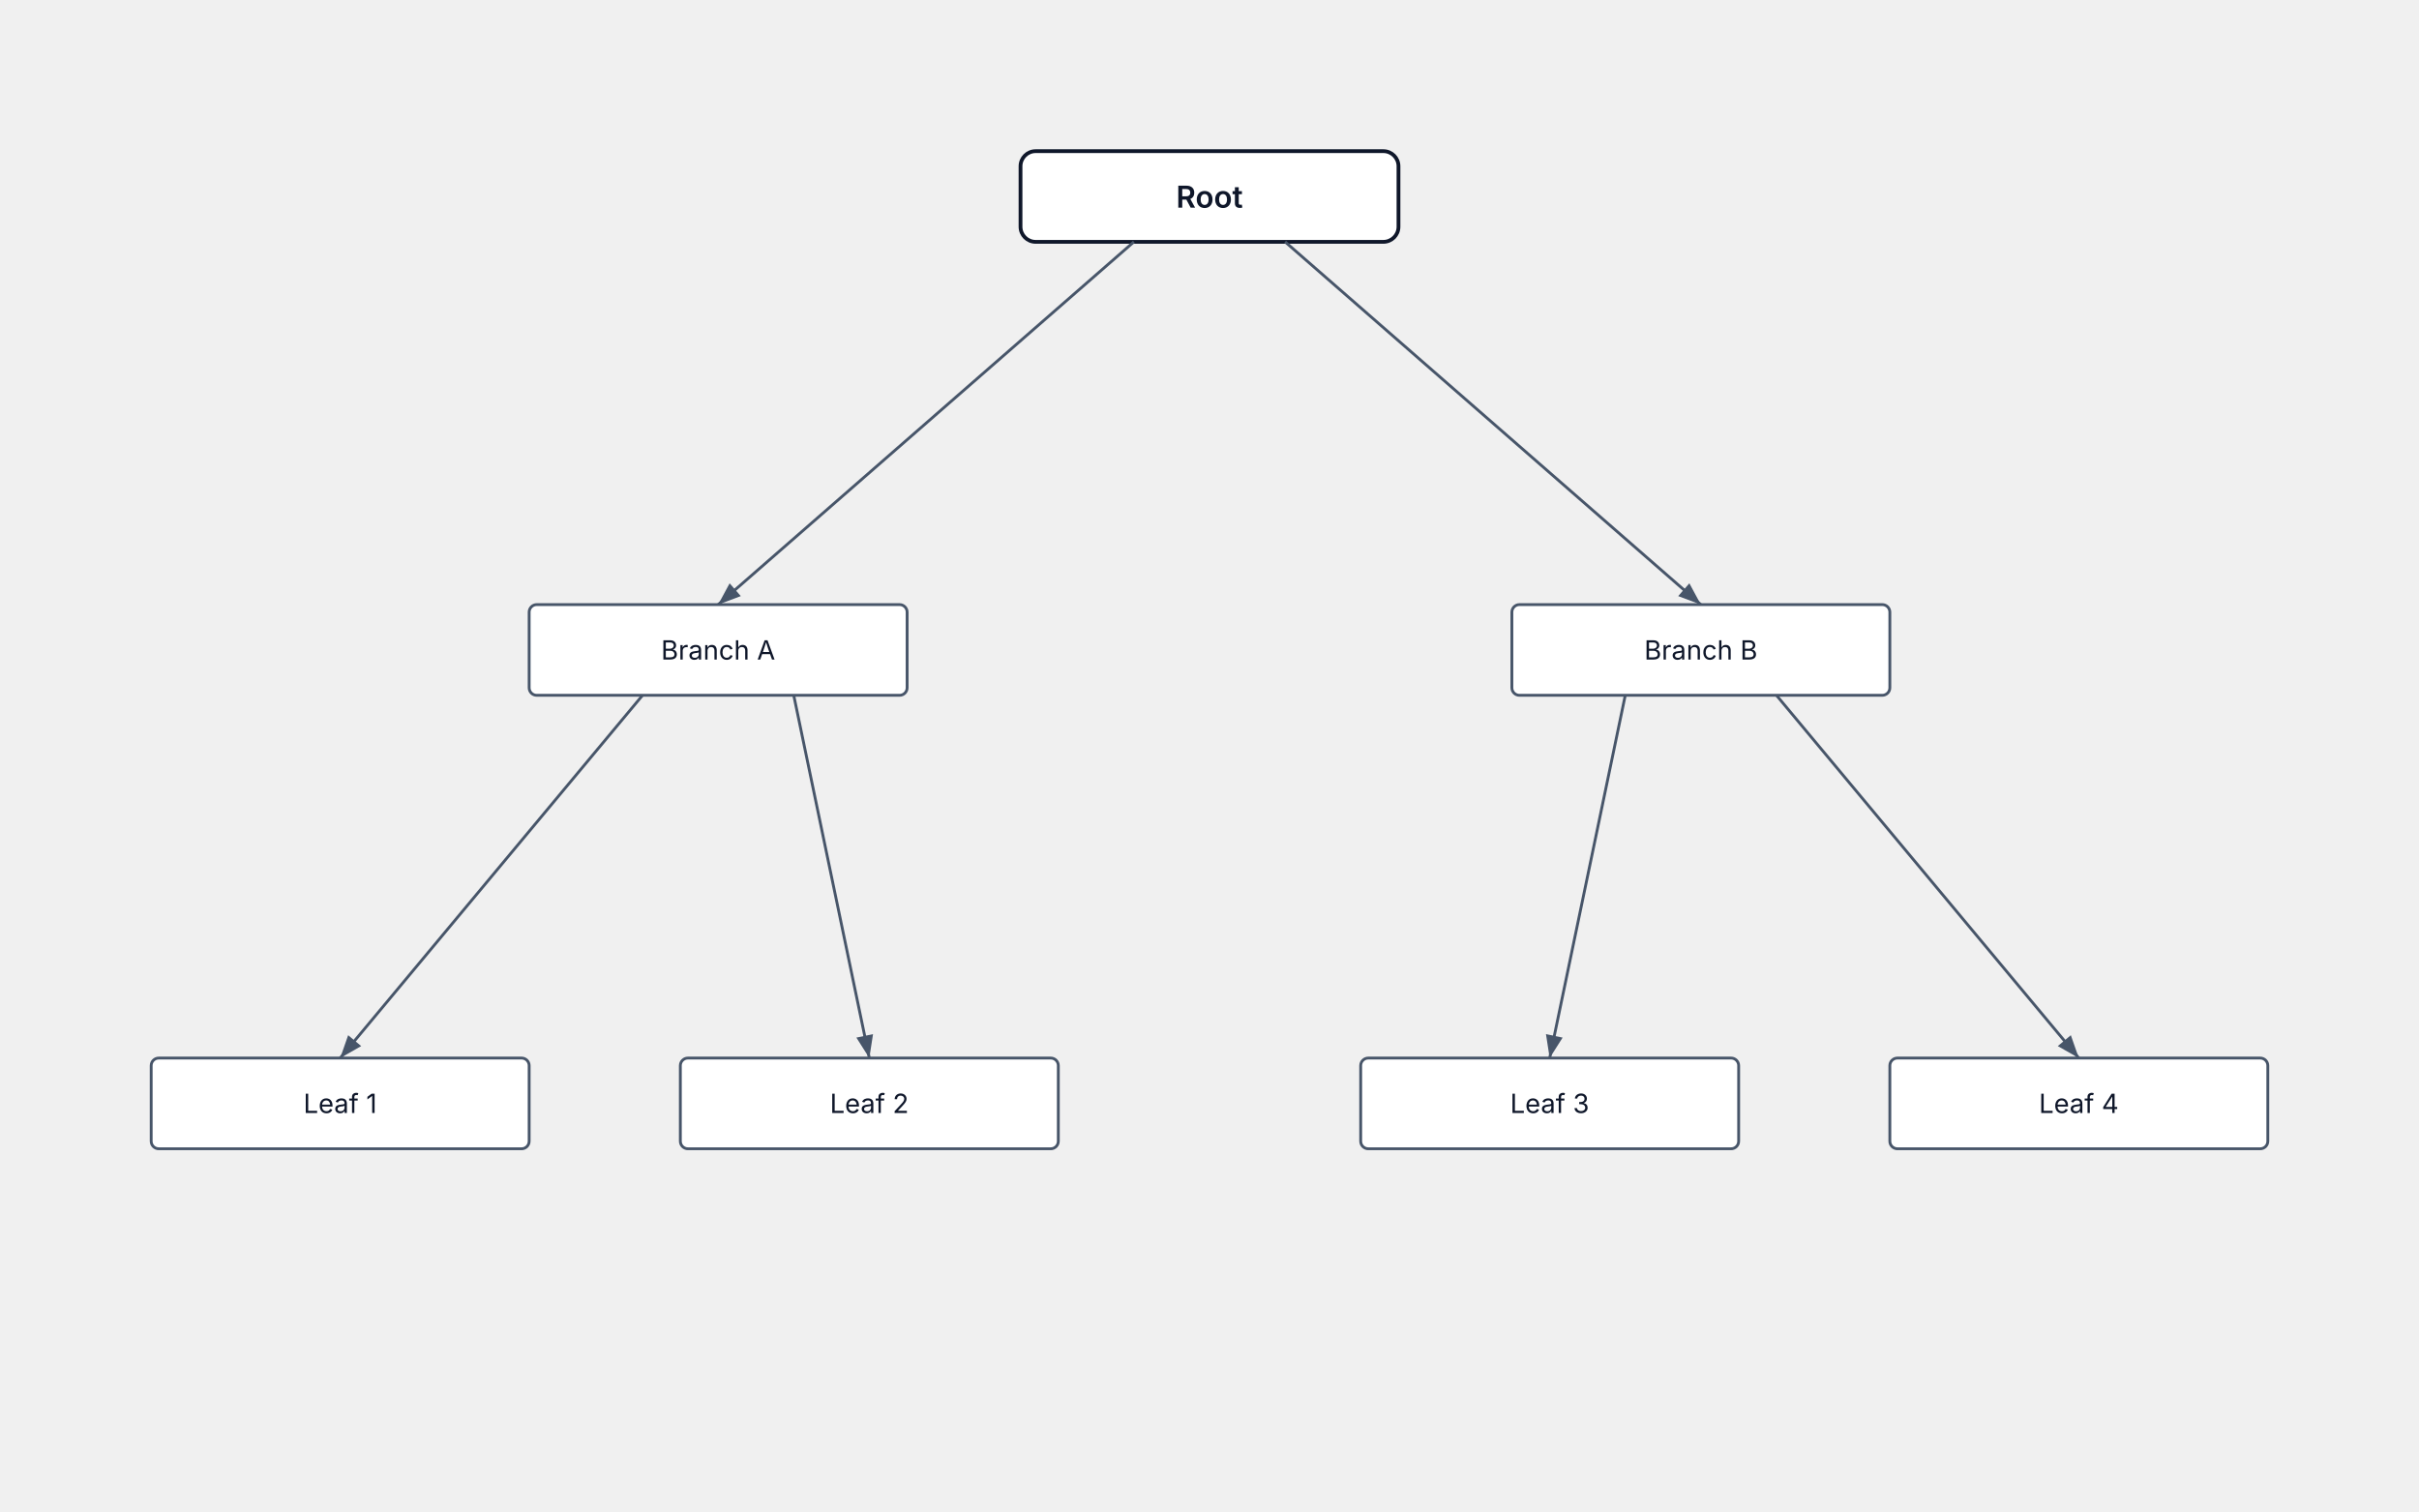
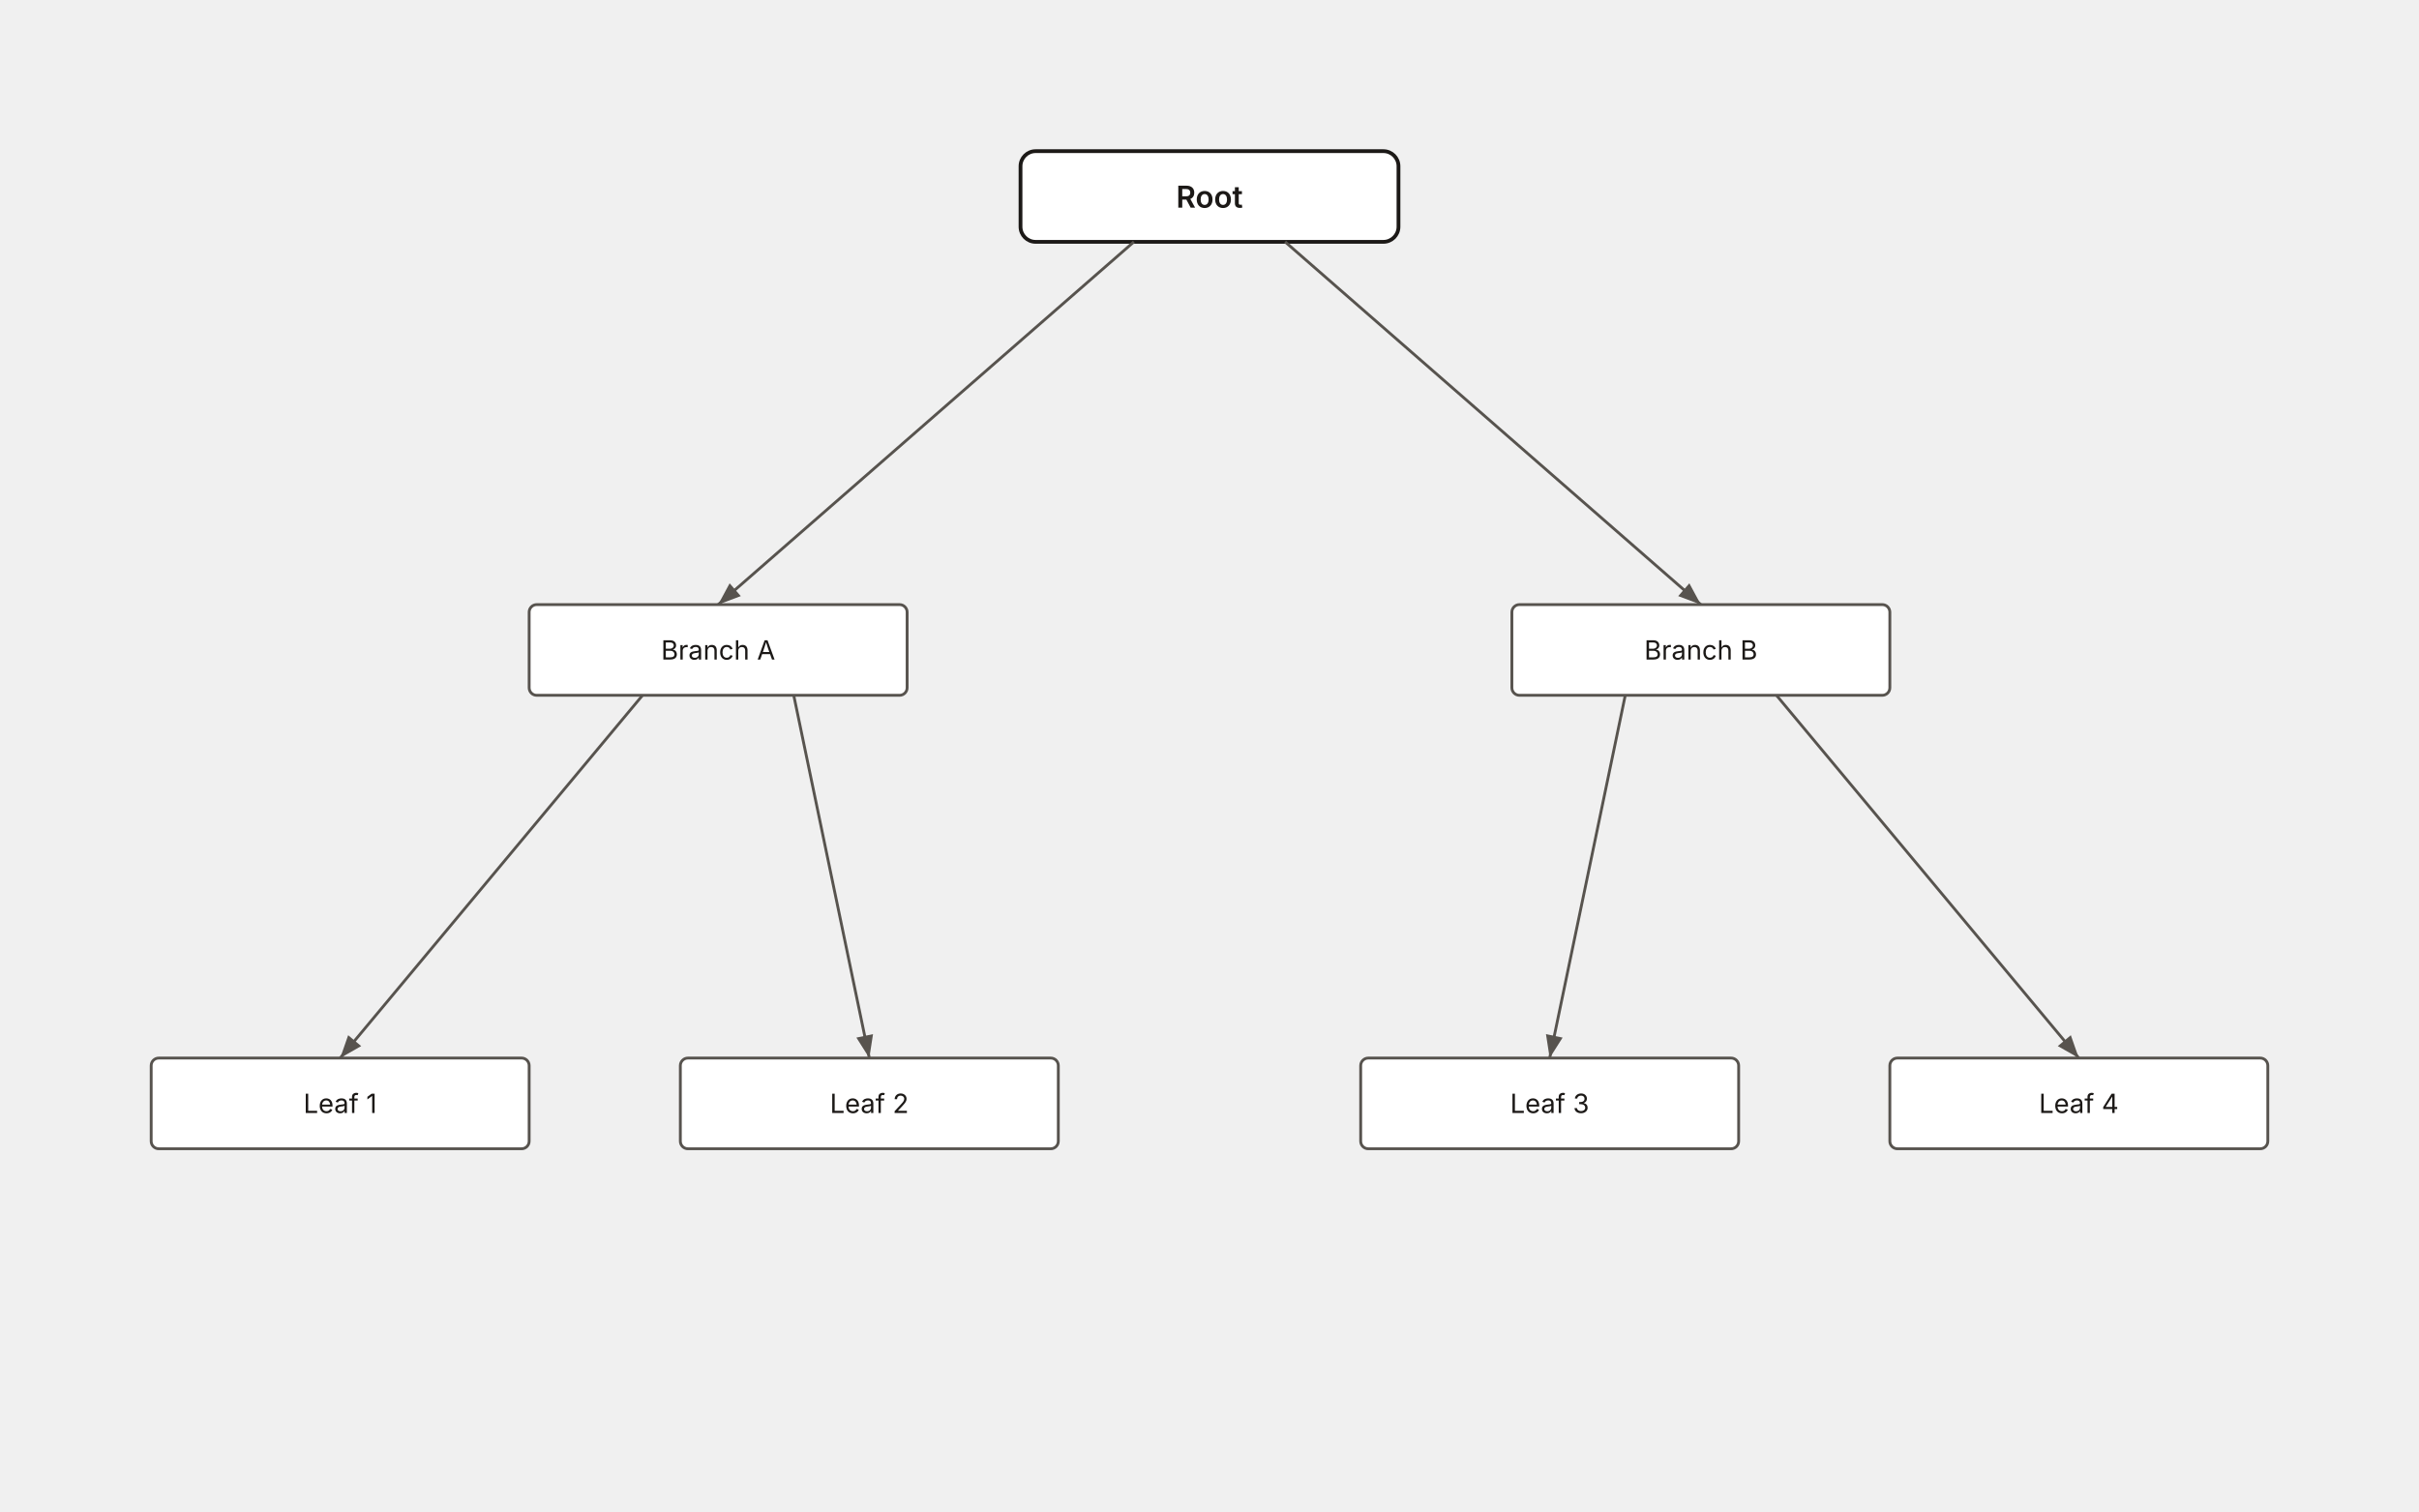
<svg xmlns="http://www.w3.org/2000/svg" width="1280" height="800" viewBox="0 0 1280 800" font-family="Inter, ui-sans-serif, system-ui, sans-serif">
  <defs>
    <marker id="arrow" viewBox="0 0 8 6" refX="8" refY="3" markerWidth="8" markerHeight="6" orient="auto-start-reverse">
      <path d="M 0 0 L 8 3 L 0 6 z" fill="context-stroke" />
    </marker>
  </defs>
-   <rect x="540" y="80" width="200" height="48" rx="8" ry="8" fill="#FFFFFF" stroke="#0F172A" stroke-width="2" />
-   <text x="640" y="104" text-anchor="middle" dominant-baseline="middle" font-size="16" font-weight="600" fill="#0F172A">Root</text>
-   <rect x="280" y="320" width="200" height="48" rx="4" ry="4" fill="#FFFFFF" stroke="#475569" stroke-width="1.5" />
-   <text x="380" y="344" text-anchor="middle" dominant-baseline="middle" font-size="14" fill="#0F172A">Branch A</text>
-   <rect x="800" y="320" width="200" height="48" rx="4" ry="4" fill="#FFFFFF" stroke="#475569" stroke-width="1.5" />
-   <text x="900" y="344" text-anchor="middle" dominant-baseline="middle" font-size="14" fill="#0F172A">Branch B</text>
-   <rect x="80" y="560" width="200" height="48" rx="4" ry="4" fill="#FFFFFF" stroke="#475569" stroke-width="1.5" />
-   <text x="180" y="584" text-anchor="middle" dominant-baseline="middle" font-size="14" fill="#0F172A">Leaf 1</text>
-   <rect x="360" y="560" width="200" height="48" rx="4" ry="4" fill="#FFFFFF" stroke="#475569" stroke-width="1.5" />
-   <text x="460" y="584" text-anchor="middle" dominant-baseline="middle" font-size="14" fill="#0F172A">Leaf 2</text>
-   <rect x="720" y="560" width="200" height="48" rx="4" ry="4" fill="#FFFFFF" stroke="#475569" stroke-width="1.5" />
-   <text x="820" y="584" text-anchor="middle" dominant-baseline="middle" font-size="14" fill="#0F172A">Leaf 3</text>
-   <rect x="1000" y="560" width="200" height="48" rx="4" ry="4" fill="#FFFFFF" stroke="#475569" stroke-width="1.5" />
-   <text x="1100" y="584" text-anchor="middle" dominant-baseline="middle" font-size="14" fill="#0F172A">Leaf 4</text>
-   <path d="M 600 128 L 380 320" fill="none" stroke="#475569" stroke-width="1.5" marker-end="url(#arrow)" />
-   <path d="M 680 128 L 900 320" fill="none" stroke="#475569" stroke-width="1.5" marker-end="url(#arrow)" />
-   <path d="M 340 368 L 180 560" fill="none" stroke="#475569" stroke-width="1.5" marker-end="url(#arrow)" />
-   <path d="M 420 368 L 460 560" fill="none" stroke="#475569" stroke-width="1.5" marker-end="url(#arrow)" />
-   <path d="M 860 368 L 820 560" fill="none" stroke="#475569" stroke-width="1.5" marker-end="url(#arrow)" />
-   <path d="M 940 368 L 1100 560" fill="none" stroke="#475569" stroke-width="1.5" marker-end="url(#arrow)" />
+   <rect x="540" y="80" width="200" height="48" rx="8" ry="8" fill="#FFFFFF" stroke="#1C1917" stroke-width="2" />
+   <text x="640" y="104" text-anchor="middle" dominant-baseline="middle" font-size="16" font-weight="600" fill="#1C1917">Root</text>
+   <rect x="280" y="320" width="200" height="48" rx="4" ry="4" fill="#FFFFFF" stroke="#57534E" stroke-width="1.5" />
+   <text x="380" y="344" text-anchor="middle" dominant-baseline="middle" font-size="14" fill="#1C1917">Branch A</text>
+   <rect x="800" y="320" width="200" height="48" rx="4" ry="4" fill="#FFFFFF" stroke="#57534E" stroke-width="1.5" />
+   <text x="900" y="344" text-anchor="middle" dominant-baseline="middle" font-size="14" fill="#1C1917">Branch B</text>
+   <rect x="80" y="560" width="200" height="48" rx="4" ry="4" fill="#FFFFFF" stroke="#57534E" stroke-width="1.5" />
+   <text x="180" y="584" text-anchor="middle" dominant-baseline="middle" font-size="14" fill="#1C1917">Leaf 1</text>
+   <rect x="360" y="560" width="200" height="48" rx="4" ry="4" fill="#FFFFFF" stroke="#57534E" stroke-width="1.5" />
+   <text x="460" y="584" text-anchor="middle" dominant-baseline="middle" font-size="14" fill="#1C1917">Leaf 2</text>
+   <rect x="720" y="560" width="200" height="48" rx="4" ry="4" fill="#FFFFFF" stroke="#57534E" stroke-width="1.5" />
+   <text x="820" y="584" text-anchor="middle" dominant-baseline="middle" font-size="14" fill="#1C1917">Leaf 3</text>
+   <rect x="1000" y="560" width="200" height="48" rx="4" ry="4" fill="#FFFFFF" stroke="#57534E" stroke-width="1.5" />
+   <text x="1100" y="584" text-anchor="middle" dominant-baseline="middle" font-size="14" fill="#1C1917">Leaf 4</text>
+   <path d="M 600 128 L 380 320" fill="none" stroke="#57534E" stroke-width="1.5" marker-end="url(#arrow)" />
+   <path d="M 680 128 L 900 320" fill="none" stroke="#57534E" stroke-width="1.5" marker-end="url(#arrow)" />
+   <path d="M 340 368 L 180 560" fill="none" stroke="#57534E" stroke-width="1.5" marker-end="url(#arrow)" />
+   <path d="M 420 368 L 460 560" fill="none" stroke="#57534E" stroke-width="1.5" marker-end="url(#arrow)" />
+   <path d="M 860 368 L 820 560" fill="none" stroke="#57534E" stroke-width="1.5" marker-end="url(#arrow)" />
+   <path d="M 940 368 L 1100 560" fill="none" stroke="#57534E" stroke-width="1.5" marker-end="url(#arrow)" />
</svg>
